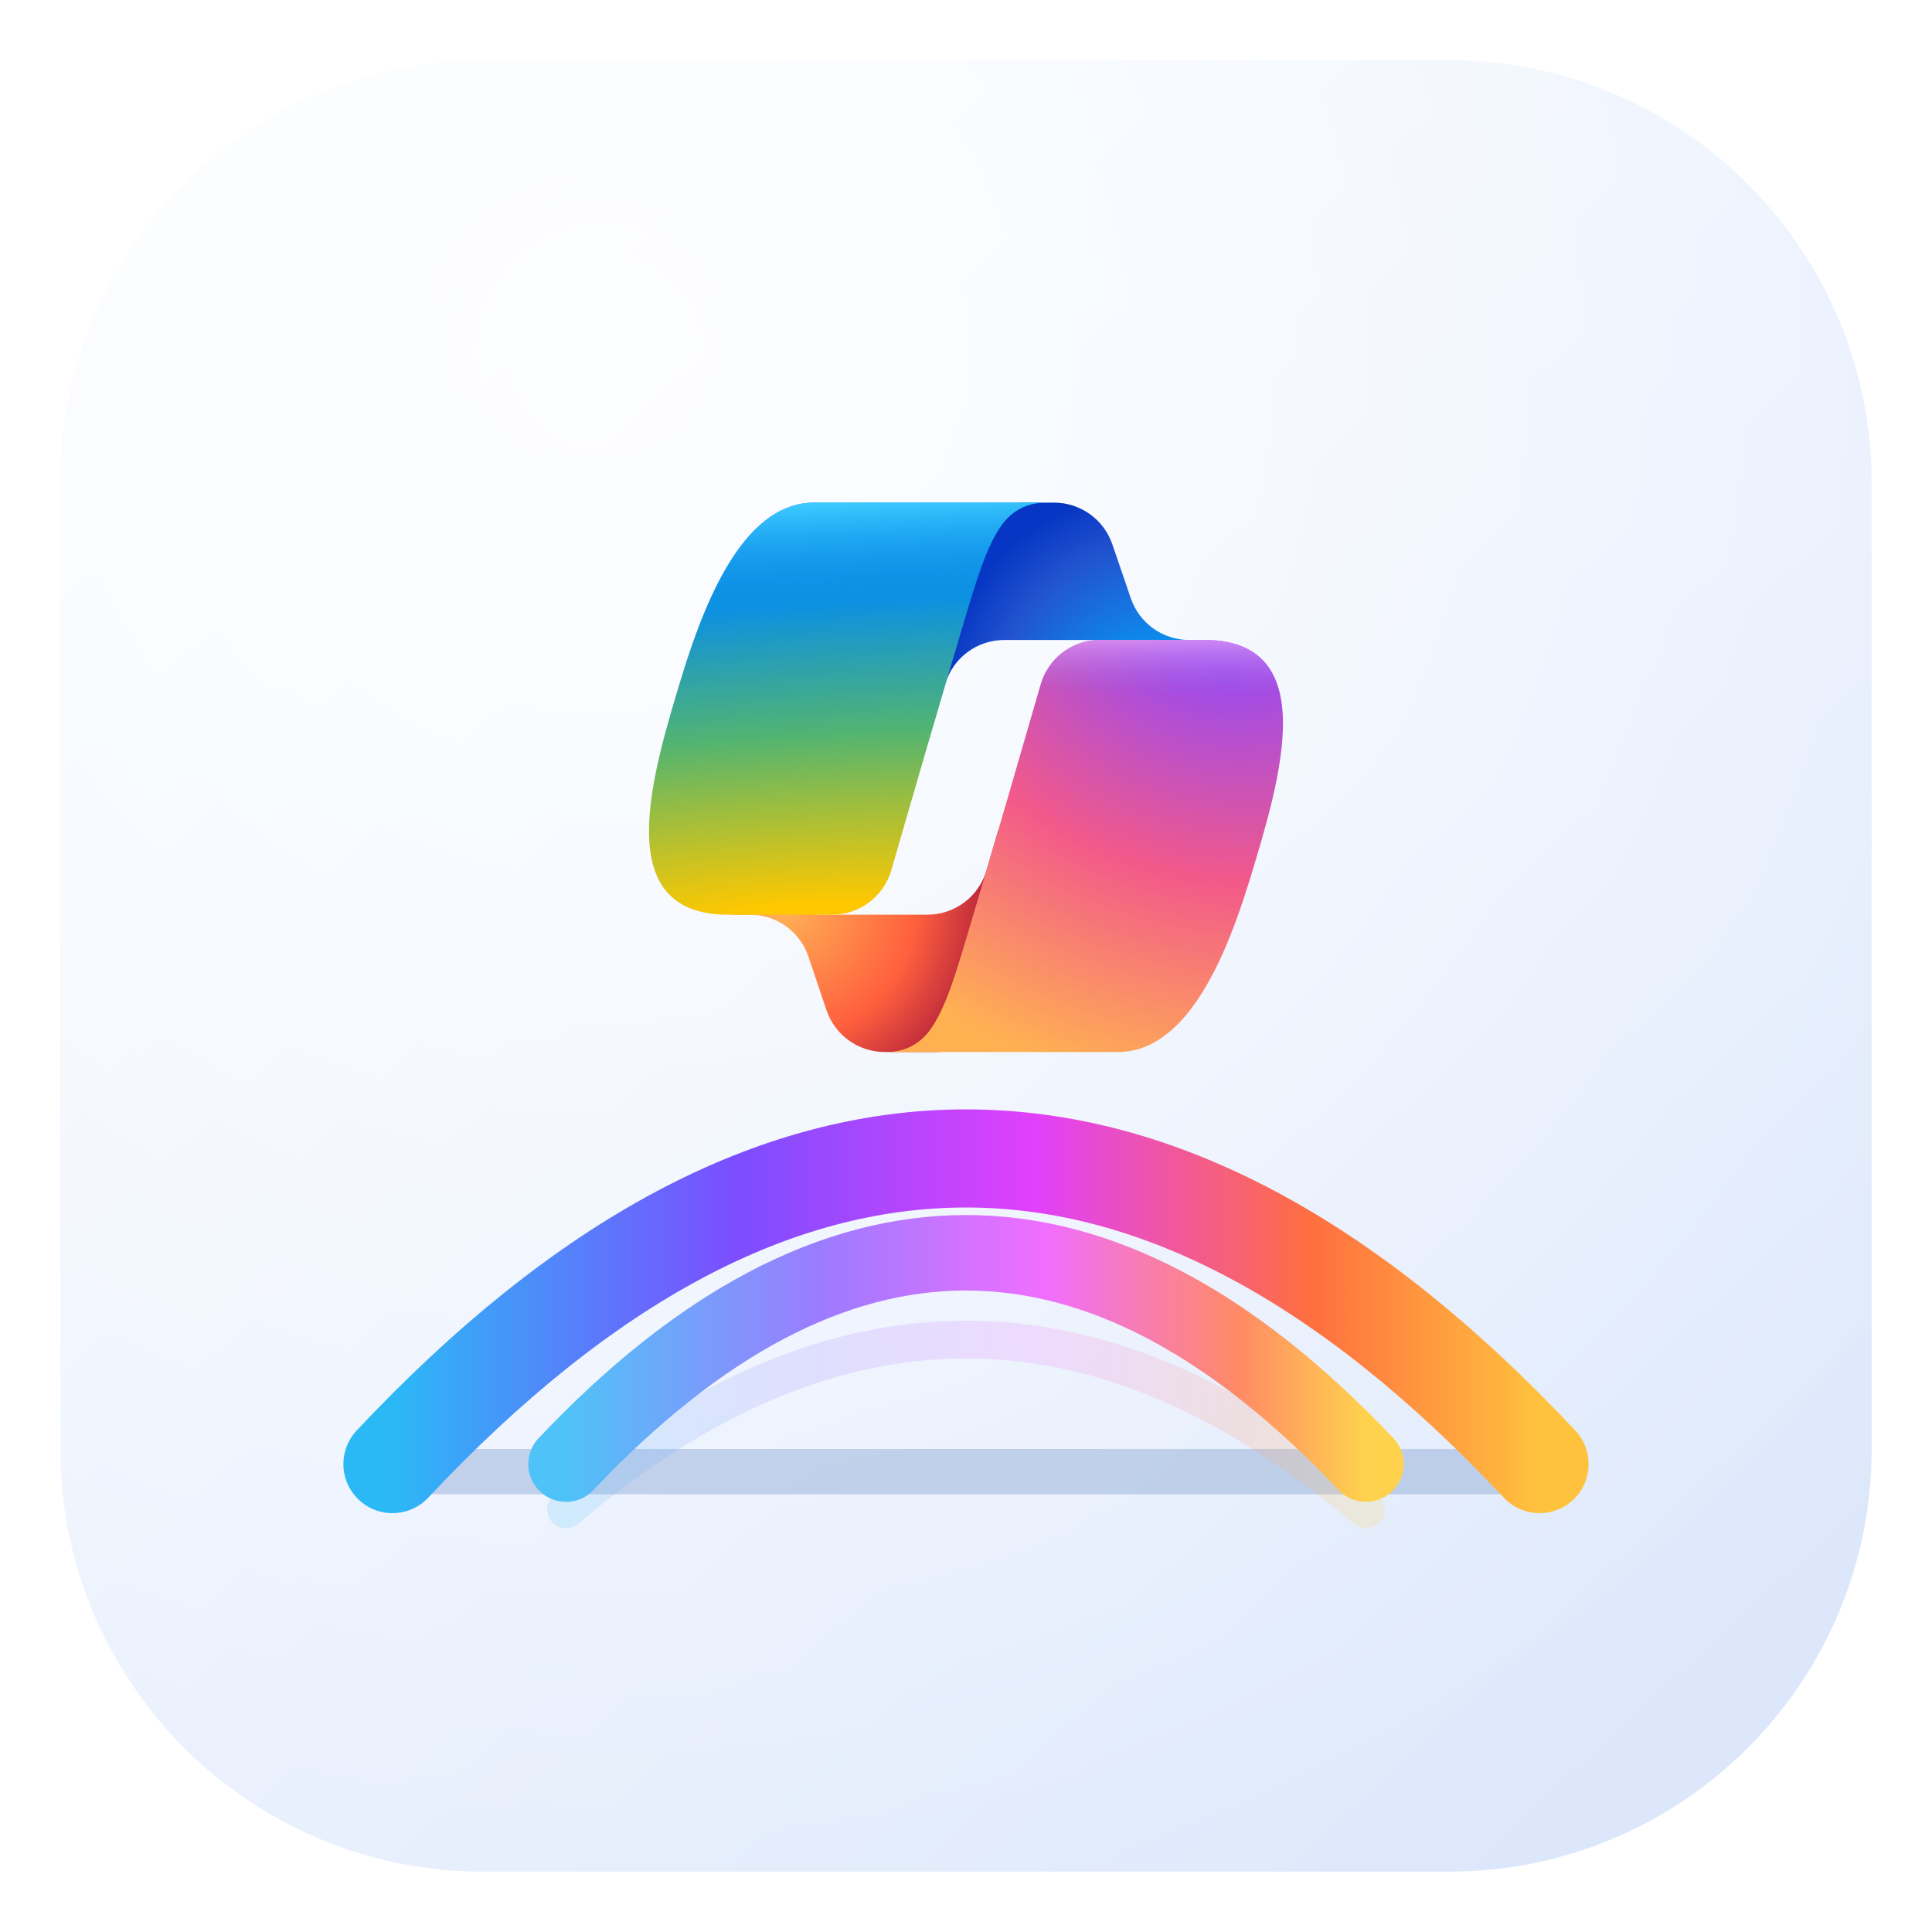
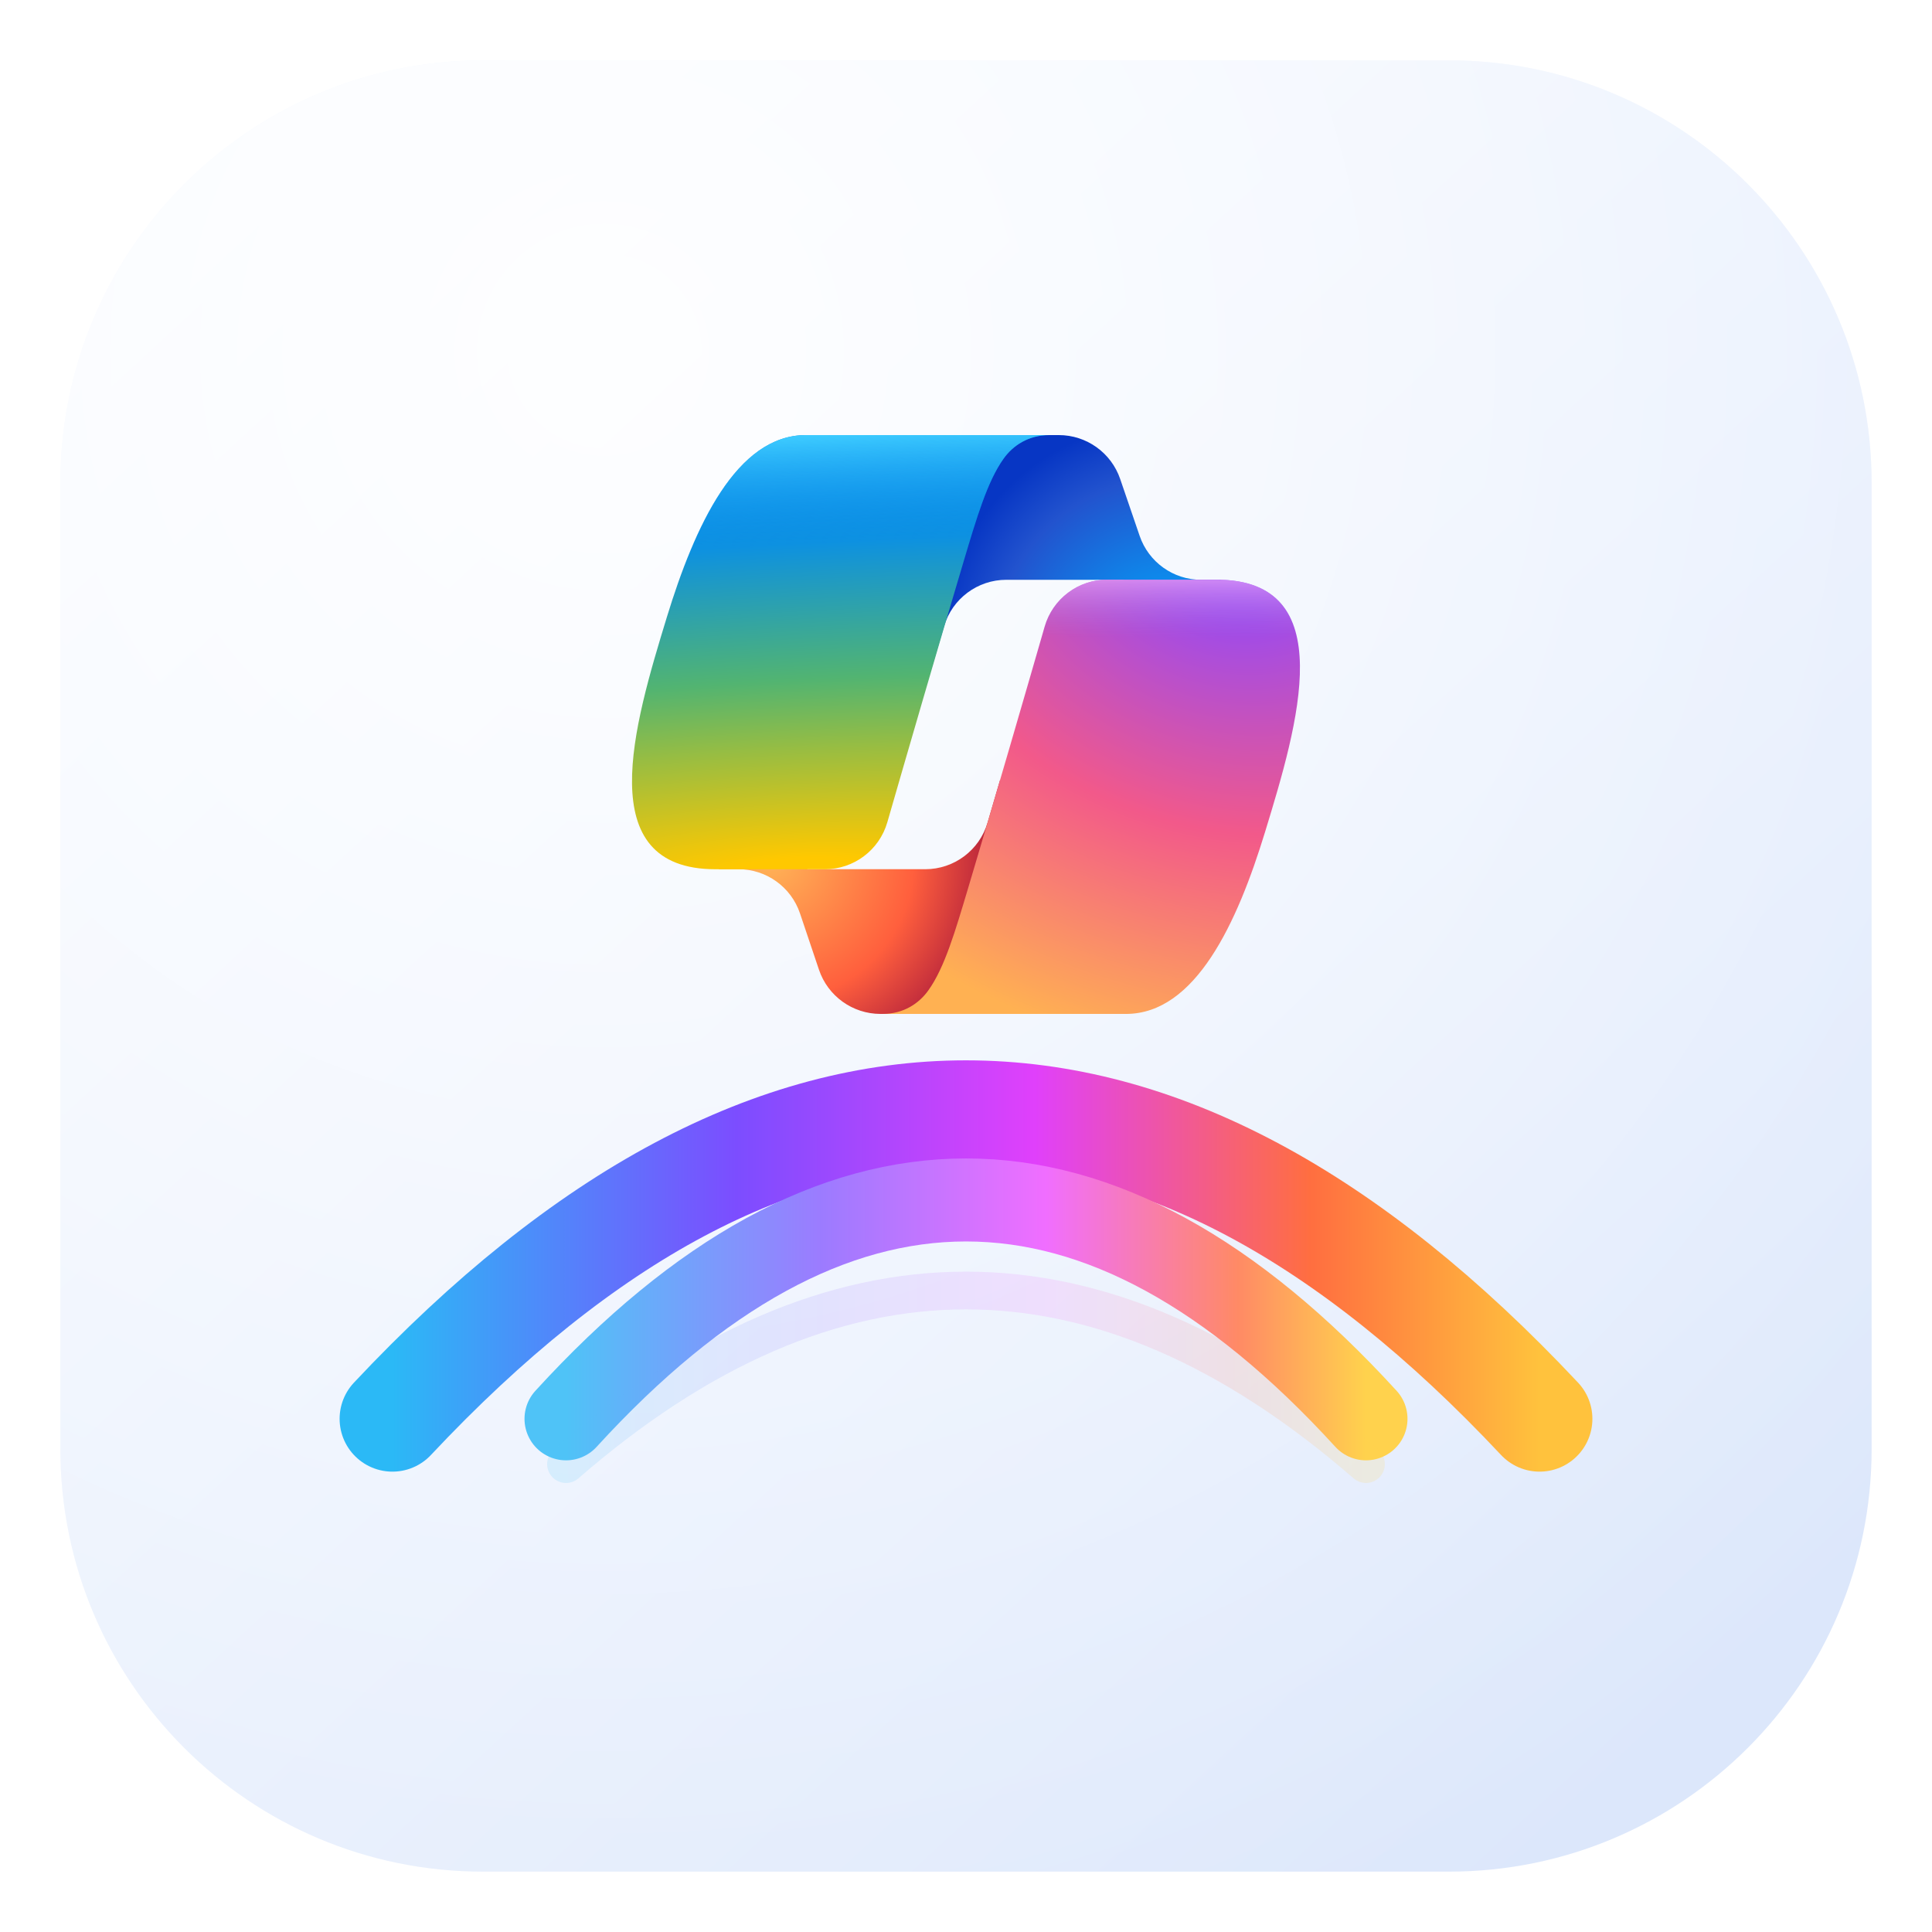
<svg xmlns="http://www.w3.org/2000/svg" width="512" height="512" viewBox="0 0 512 512" fill="none" role="img" aria-label="Copilot Bridge">
  <defs>
    <linearGradient id="bgB" x1="64" y1="48" x2="448" y2="464" gradientUnits="userSpaceOnUse">
      <stop offset="0" stop-color="#F4F8FF" />
      <stop offset="1" stop-color="#DCE7FB" />
    </linearGradient>
    <radialGradient id="sheenB" cx="0.3" cy="0.16" r="0.95">
      <stop offset="0" stop-color="#FFFFFF" stop-opacity="0.9" />
      <stop offset="1" stop-color="#FFFFFF" stop-opacity="0" />
    </radialGradient>
    <linearGradient id="ribA" x1="104" y1="300" x2="408" y2="300" gradientUnits="userSpaceOnUse">
      <stop offset="0" stop-color="#2BB9F6" />
      <stop offset="0.3" stop-color="#7C4DFF" />
      <stop offset="0.56" stop-color="#E040FB" />
      <stop offset="0.8" stop-color="#FF6E40" />
      <stop offset="1" stop-color="#FFC23D" />
    </linearGradient>
    <linearGradient id="ribB" x1="150" y1="330" x2="362" y2="330" gradientUnits="userSpaceOnUse">
      <stop offset="0" stop-color="#4FC3F7" />
      <stop offset="0.32" stop-color="#9C7BFF" />
      <stop offset="0.6" stop-color="#F06EFF" />
      <stop offset="0.84" stop-color="#FF8A65" />
      <stop offset="1" stop-color="#FFD24D" />
    </linearGradient>
    <radialGradient id="cop0" cx="0" cy="0" r="1" gradientTransform="matrix(-7.37821 -8.55084 -7.96607 7.17216 25.5747 13.5466)" gradientUnits="userSpaceOnUse">
      <stop offset="0.096" stop-color="#00AEFF" />
      <stop offset="0.773" stop-color="#2253CE" />
      <stop offset="1" stop-color="#0736C4" />
    </radialGradient>
    <radialGradient id="cop1" cx="0" cy="0" r="1" gradientTransform="matrix(6.61516 7.92888 7.80904 -6.47171 7.1753 21.9482)" gradientUnits="userSpaceOnUse">
      <stop stop-color="#FFB657" />
      <stop offset="0.634" stop-color="#FF5F3D" />
      <stop offset="0.923" stop-color="#C02B3C" />
    </radialGradient>
    <radialGradient id="cop2" cx="0" cy="0" r="1" gradientTransform="matrix(-0.990905 -17.2799 98.0282 -5.51056 8.54161 22.4952)" gradientUnits="userSpaceOnUse">
      <stop offset="0.03" stop-color="#FFC800" />
      <stop offset="0.31" stop-color="#98BD42" />
      <stop offset="0.49" stop-color="#52B471" />
      <stop offset="0.844" stop-color="#0D91E1" />
    </radialGradient>
    <linearGradient id="cop3" x1="9.522" y1="3" x2="10.357" y2="22.503" gradientUnits="userSpaceOnUse">
      <stop stop-color="#3DCBFF" />
      <stop offset="0.247" stop-color="#0588F7" stop-opacity="0" />
    </linearGradient>
    <radialGradient id="cop4" cx="0" cy="0" r="1" gradientTransform="matrix(-8.64067 24.4636 -29.4075 -10.797 27.8096 7.58585)" gradientUnits="userSpaceOnUse">
      <stop offset="0.066" stop-color="#8C48FF" />
      <stop offset="0.5" stop-color="#F2598A" />
      <stop offset="0.896" stop-color="#FFB152" />
    </radialGradient>
    <linearGradient id="cop5" x1="28.674" y1="8.305" x2="28.663" y2="13.617" gradientUnits="userSpaceOnUse">
      <stop offset="0.058" stop-color="#F8ADFA" />
      <stop offset="0.708" stop-color="#A86EDD" stop-opacity="0" />
    </linearGradient>
    <clipPath id="roundB">
      <rect x="16" y="16" width="480" height="480" rx="112" ry="112" />
    </clipPath>
  </defs>
  <rect x="16" y="16" width="480" height="480" rx="112" ry="112" fill="url(#bgB)" />
  <rect x="16" y="16" width="480" height="480" rx="112" ry="112" fill="url(#sheenB)" />
  <g clip-path="url(#roundB)">
-     <rect x="96" y="384" width="320" height="12" rx="6" fill="#9DB4DA" opacity="0.55" />
-     <path d="M104 388 Q256 226 408 388" fill="none" stroke="url(#ribA)" stroke-width="26" stroke-linecap="round" />
-     <path d="M150 388 Q256 276 362 388" fill="none" stroke="url(#ribB)" stroke-width="20" stroke-linecap="round" />
-     <path d="M150 400 Q256 310 362 400" fill="none" stroke="url(#ribB)" stroke-width="10" stroke-linecap="round" opacity="0.18" />
-     <g transform="translate(256,206) scale(5.6) translate(-16,-16)">
-       <path d="M22.925 4.972C22.521 3.792 21.413 3 20.166 3L18.774 3C17.362 3 16.153 4.011 15.903 5.401L14.451 13.478L15.016 11.583C15.385 10.347 16.521 9.5 17.811 9.5L23.059 9.5L25.305 10.809L27.471 9.5H26.56C25.313 9.5 24.204 8.708 23.8 7.528L22.925 4.972Z" fill="url(#cop0)" />
-       <path d="M9.396 27.015C9.796 28.201 10.908 29 12.16 29H14.573C16.177 29 17.48 27.704 17.489 26.099L17.532 18.486L16.97 20.403C16.606 21.646 15.466 22.5 14.171 22.5H8.89L6.964 21.021L4.88 22.5H5.78C7.032 22.5 8.144 23.299 8.544 24.485L9.396 27.015Z" fill="url(#cop1)" />
-       <path d="M19.75 3H8.813C5.688 3 3.813 7.089 2.563 11.178C1.082 16.023 -0.856 22.502 4.75 22.502H9.661C10.961 22.502 12.105 21.642 12.466 20.392C13.278 17.576 14.75 12.499 15.901 8.652C16.476 6.732 16.954 5.084 17.689 4.057C18.1 3.482 18.786 3 19.75 3Z" fill="url(#cop2)" />
-       <path d="M19.75 3H8.813C5.688 3 3.813 7.089 2.563 11.178C1.082 16.023 -0.856 22.502 4.75 22.502H9.661C10.961 22.502 12.105 21.642 12.466 20.392C13.278 17.576 14.75 12.499 15.901 8.652C16.476 6.732 16.954 5.084 17.689 4.057C18.1 3.482 18.786 3 19.75 3Z" fill="url(#cop3)" />
-       <path d="M12.248 29H23.185C26.31 29 28.185 24.91 29.435 20.821C30.916 15.976 32.854 9.495 27.248 9.495H22.337C21.036 9.495 19.893 10.356 19.532 11.606C18.72 14.422 17.248 19.499 16.096 23.347C15.522 25.267 15.044 26.916 14.309 27.942C13.898 28.518 13.211 29 12.248 29Z" fill="url(#cop4)" />
-       <path d="M12.248 29H23.185C26.31 29 28.185 24.91 29.435 20.821C30.916 15.976 32.854 9.495 27.248 9.495H22.337C21.036 9.495 19.893 10.356 19.532 11.606C18.72 14.422 17.248 19.499 16.096 23.347C15.522 25.267 15.044 26.916 14.309 27.942C13.898 28.518 13.211 29 12.248 29Z" fill="url(#cop5)" />
+     <g transform="translate(0,16)">
+       <path d="M104 360 Q256 198 408 360" fill="none" stroke="url(#ribA)" stroke-width="28" stroke-linecap="round" />
+       <path d="M150 360 Q256 244 362 360" fill="none" stroke="url(#ribB)" stroke-width="22" stroke-linecap="round" />
+       <path d="M150 372 Q256 280 362 372" fill="none" stroke="url(#ribB)" stroke-width="10" stroke-linecap="round" opacity="0.16" />
+       <g transform="translate(256,176) scale(5.9) translate(-16,-16)">
+         <path d="M22.925 4.972C22.521 3.792 21.413 3 20.166 3L18.774 3C17.362 3 16.153 4.011 15.903 5.401L14.451 13.478L15.016 11.583C15.385 10.347 16.521 9.5 17.811 9.5L23.059 9.5L25.305 10.809L27.471 9.5H26.56C25.313 9.5 24.204 8.708 23.8 7.528L22.925 4.972Z" fill="url(#cop0)" />
+         <path d="M9.396 27.015C9.796 28.201 10.908 29 12.16 29H14.573C16.177 29 17.48 27.704 17.489 26.099L17.532 18.486L16.97 20.403C16.606 21.646 15.466 22.5 14.171 22.5H8.89L6.964 21.021L4.88 22.5H5.78C7.032 22.5 8.144 23.299 8.544 24.485L9.396 27.015Z" fill="url(#cop1)" />
+         <path d="M19.75 3H8.813C5.688 3 3.813 7.089 2.563 11.178C1.082 16.023 -0.856 22.502 4.75 22.502H9.661C10.961 22.502 12.105 21.642 12.466 20.392C13.278 17.576 14.75 12.499 15.901 8.652C16.476 6.732 16.954 5.084 17.689 4.057C18.1 3.482 18.786 3 19.75 3Z" fill="url(#cop2)" />
+         <path d="M19.75 3H8.813C5.688 3 3.813 7.089 2.563 11.178C1.082 16.023 -0.856 22.502 4.75 22.502H9.661C10.961 22.502 12.105 21.642 12.466 20.392C13.278 17.576 14.75 12.499 15.901 8.652C16.476 6.732 16.954 5.084 17.689 4.057C18.1 3.482 18.786 3 19.75 3Z" fill="url(#cop3)" />
+         <path d="M12.248 29H23.185C26.31 29 28.185 24.91 29.435 20.821C30.916 15.976 32.854 9.495 27.248 9.495H22.337C21.036 9.495 19.893 10.356 19.532 11.606C18.72 14.422 17.248 19.499 16.096 23.347C15.522 25.267 15.044 26.916 14.309 27.942C13.898 28.518 13.211 29 12.248 29Z" fill="url(#cop4)" />
+         <path d="M12.248 29H23.185C26.31 29 28.185 24.91 29.435 20.821C30.916 15.976 32.854 9.495 27.248 9.495H22.337C21.036 9.495 19.893 10.356 19.532 11.606C18.72 14.422 17.248 19.499 16.096 23.347C15.522 25.267 15.044 26.916 14.309 27.942C13.898 28.518 13.211 29 12.248 29Z" fill="url(#cop5)" />
+       </g>
    </g>
  </g>
</svg>
